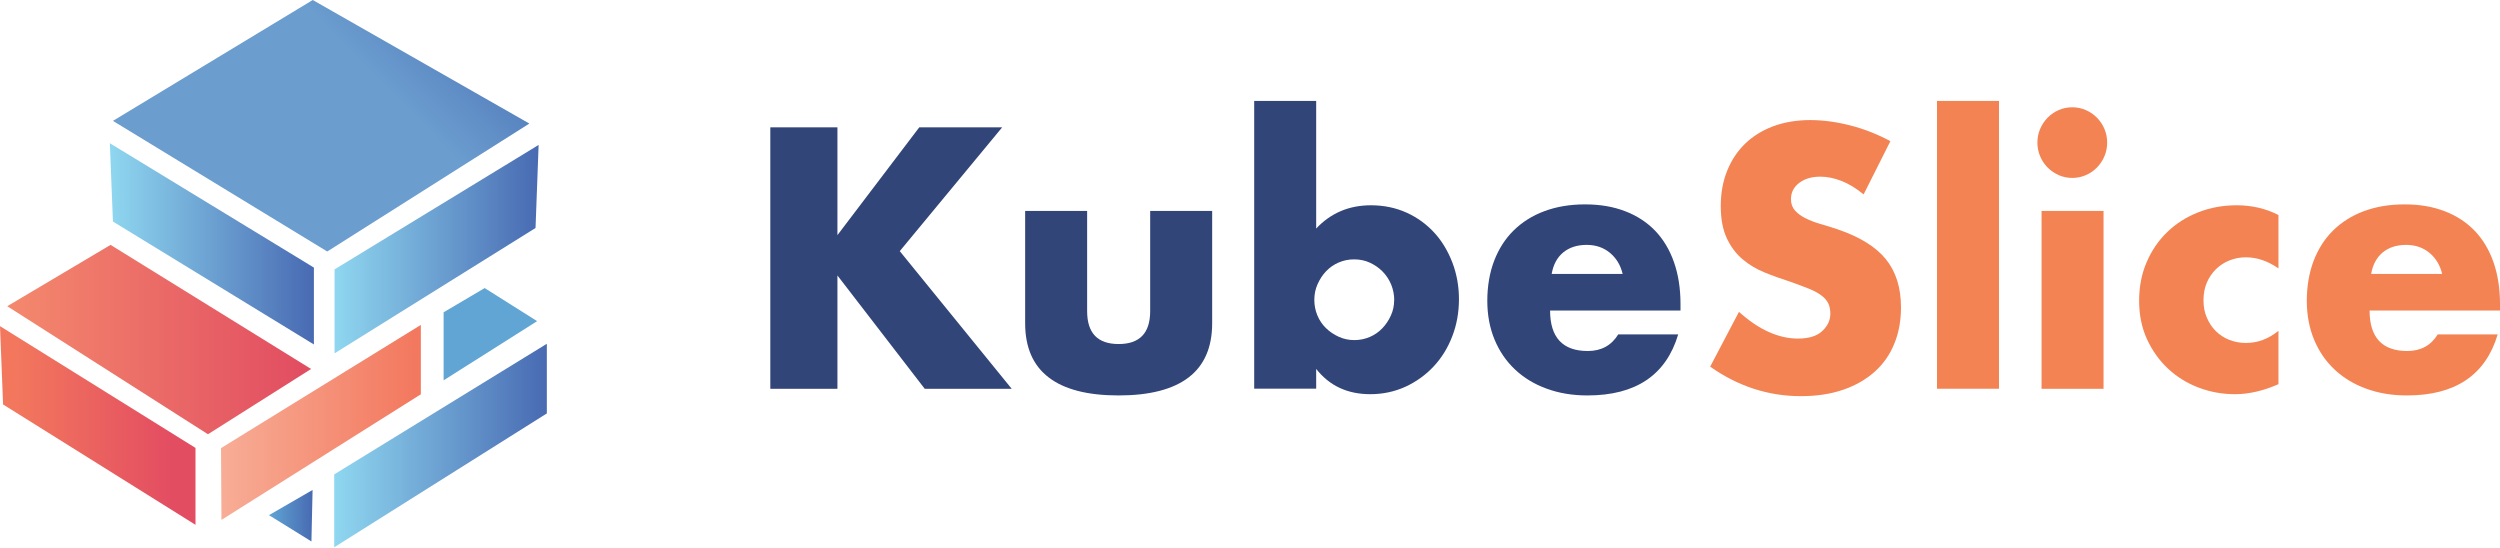
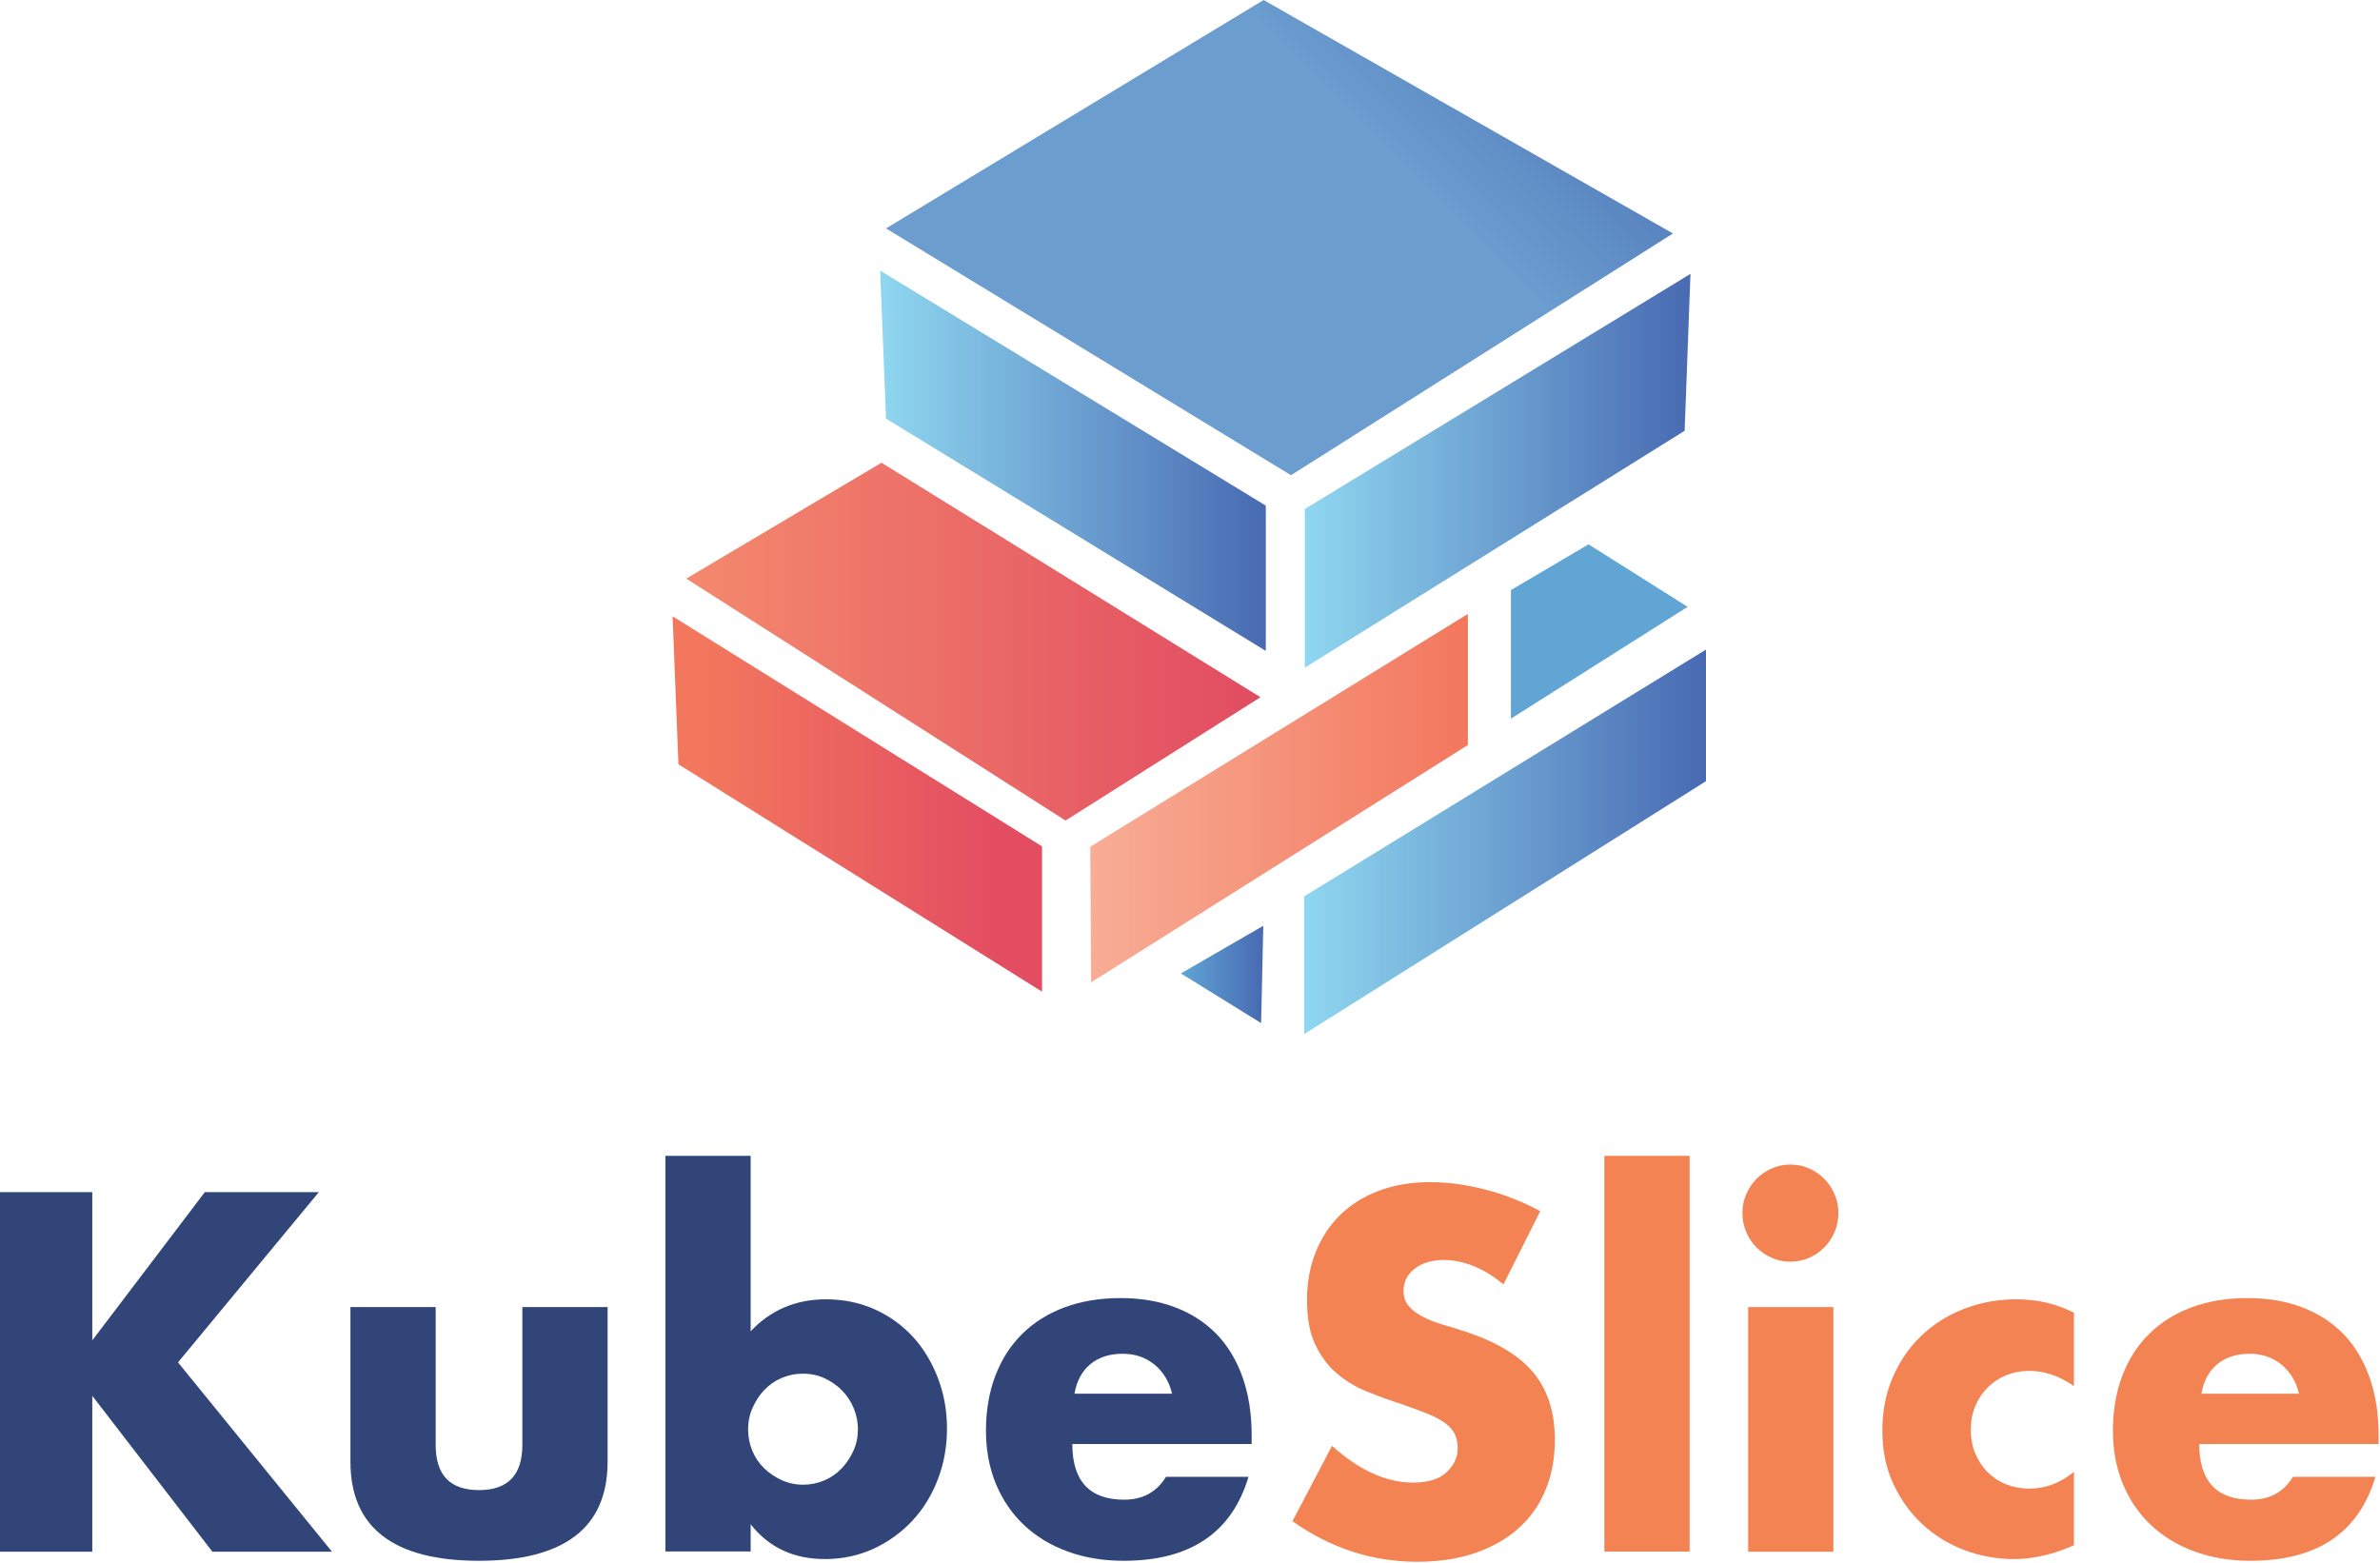
- <svg xmlns="http://www.w3.org/2000/svg" width="931" height="204" viewBox="0 0 931 204" fill="none">
-   <path d="M42.056 45.014L121.862 93.658L197.13 46.013L116.469 0L42.056 45.014Z" fill="url(#paint0_linear_159_466)" />
-   <path d="M203.641 128.018V153.955L124.46 203.797V176.662L203.641 128.018Z" fill="url(#paint1_linear_159_466)" />
-   <path d="M40.906 53.338L42.056 82.504L116.897 128.285V99.651L40.906 53.338Z" fill="url(#paint2_linear_159_466)" />
-   <path d="M0 121.459L1.151 150.625L72.802 195.44V166.806L0 121.459Z" fill="url(#paint3_linear_159_466)" />
-   <path d="M200.583 53.971L199.432 84.901L124.591 131.581V100.317L200.583 53.971Z" fill="url(#paint4_linear_159_466)" />
-   <path d="M41.169 91.194L2.697 114.035L77.438 161.713L115.845 137.407L41.169 91.194Z" fill="url(#paint5_linear_159_466)" />
-   <path d="M200.024 119.595L180.491 107.276L165.201 116.299V141.636L200.024 119.595Z" fill="#60A5D4" />
-   <path d="M115.976 201.633L116.404 182.455L100.16 191.844L115.976 201.633Z" fill="url(#paint6_linear_159_466)" />
-   <path d="M156.718 120.993V146.83L82.469 193.609L82.305 166.873L156.718 120.993Z" fill="url(#paint7_linear_159_466)" />
-   <path d="M311.857 87.565L342.339 47.412H373.215L335.072 93.525L376.767 144.799H344.377L311.857 102.581V144.799H286.866V47.412H311.857V87.565Z" fill="#314579" />
-   <path d="M404.848 78.542V115.865C404.848 124.056 408.761 128.118 416.587 128.118C424.413 128.118 428.326 124.023 428.326 115.865V78.542H451.41V120.393C451.41 129.35 448.483 136.075 442.663 140.537C436.843 144.998 428.129 147.262 416.587 147.262C405.046 147.262 396.332 145.032 390.512 140.537C384.691 136.075 381.765 129.35 381.765 120.393V78.542H404.848Z" fill="#314579" />
-   <path d="M490.145 37.59V85.101C495.571 79.341 502.378 76.445 510.533 76.445C515.366 76.445 519.805 77.377 523.85 79.208C527.894 81.039 531.314 83.57 534.175 86.7C537.036 89.829 539.239 93.558 540.883 97.82C542.494 102.082 543.316 106.61 543.316 111.437C543.316 116.265 542.494 120.96 540.817 125.255C539.173 129.55 536.838 133.312 533.879 136.475C530.92 139.638 527.401 142.168 523.357 144.033C519.312 145.864 514.972 146.796 510.302 146.796C501.786 146.796 495.078 143.667 490.145 137.374V144.732H467.062V37.59H490.145ZM519.213 111.837C519.213 109.773 518.819 107.808 518.063 105.944C517.306 104.113 516.221 102.481 514.873 101.116C513.525 99.751 511.946 98.652 510.138 97.82C508.362 96.988 506.389 96.588 504.285 96.588C502.18 96.588 500.339 96.988 498.53 97.753C496.722 98.519 495.176 99.618 493.861 100.983C492.546 102.348 491.494 103.979 490.672 105.811C489.849 107.642 489.455 109.606 489.455 111.671C489.455 113.735 489.849 115.666 490.606 117.497C491.362 119.295 492.447 120.893 493.795 122.192C495.144 123.523 496.755 124.589 498.563 125.421C500.405 126.254 502.312 126.653 504.351 126.653C506.389 126.653 508.297 126.254 510.105 125.488C511.881 124.722 513.426 123.657 514.774 122.258C516.09 120.893 517.142 119.295 517.964 117.497C518.786 115.699 519.181 113.801 519.181 111.804L519.213 111.837Z" fill="#314579" />
-   <path d="M577.251 115.599C577.251 125.654 581.92 130.715 591.292 130.715C596.323 130.715 600.104 128.651 602.636 124.522H624.963C620.458 139.671 609.18 147.263 591.16 147.263C585.636 147.263 580.572 146.43 575.968 144.732C571.365 143.067 567.452 140.67 564.164 137.574C560.875 134.477 558.376 130.782 556.568 126.453C554.792 122.158 553.871 117.331 553.871 112.004C553.871 106.676 554.726 101.516 556.436 97.088C558.146 92.659 560.547 88.897 563.703 85.801C566.86 82.704 570.641 80.307 575.114 78.642C579.586 76.978 584.617 76.112 590.239 76.112C595.862 76.112 600.729 76.944 605.168 78.642C609.574 80.307 613.323 82.771 616.381 85.934C619.439 89.13 621.774 93.025 623.385 97.62C624.996 102.215 625.818 107.409 625.818 113.169V115.633H577.218L577.251 115.599ZM604.28 102.048C603.524 98.785 601.946 96.155 599.545 94.157C597.178 92.193 594.284 91.194 590.864 91.194C587.28 91.194 584.386 92.16 582.117 94.024C579.849 95.922 578.435 98.586 577.843 102.015H604.247L604.28 102.048Z" fill="#314579" />
-   <path d="M693.951 72.349C691.221 70.119 688.525 68.454 685.796 67.388C683.067 66.323 680.436 65.79 677.904 65.79C674.682 65.79 672.051 66.556 670.012 68.121C667.974 69.686 666.954 71.683 666.954 74.181C666.954 75.912 667.48 77.31 668.5 78.442C669.519 79.574 670.867 80.54 672.511 81.339C674.155 82.171 676.03 82.871 678.134 83.47C680.206 84.069 682.277 84.702 684.316 85.401C692.471 88.164 698.456 91.827 702.237 96.455C706.019 101.083 707.926 107.076 707.926 114.467C707.926 119.461 707.104 123.99 705.427 128.018C703.783 132.08 701.349 135.543 698.16 138.406C694.97 141.269 691.057 143.534 686.421 145.132C681.784 146.73 676.523 147.529 670.67 147.529C658.503 147.529 647.258 143.866 636.867 136.542L647.586 116.132C651.335 119.495 655.018 121.992 658.668 123.623C662.318 125.255 665.935 126.087 669.519 126.087C673.596 126.087 676.655 125.155 678.627 123.257C680.633 121.359 681.62 119.228 681.62 116.798C681.62 115.333 681.357 114.068 680.863 113.002C680.337 111.937 679.515 110.938 678.299 110.039C677.115 109.14 675.569 108.308 673.629 107.509C671.722 106.743 669.387 105.877 666.691 104.912C663.469 103.88 660.279 102.747 657.188 101.482C654.097 100.25 651.335 98.586 648.902 96.521C646.468 94.457 644.528 91.86 643.049 88.697C641.569 85.567 640.813 81.572 640.813 76.744C640.813 71.917 641.602 67.555 643.18 63.626C644.759 59.697 646.962 56.368 649.822 53.571C652.683 50.775 656.169 48.61 660.279 47.045C664.389 45.514 669.026 44.715 674.123 44.715C678.891 44.715 683.856 45.381 689.051 46.712C694.247 48.044 699.212 50.009 703.98 52.572L694.049 72.316L693.951 72.349Z" fill="#F38352" />
-   <path d="M744.425 37.59V144.765H721.342V37.59H744.425Z" fill="#F38352" />
-   <path d="M758.729 53.105C758.729 51.307 759.058 49.609 759.748 48.011C760.439 46.413 761.359 45.014 762.543 43.816C763.727 42.617 765.108 41.652 766.686 40.986C768.265 40.287 769.942 39.954 771.717 39.954C773.493 39.954 775.17 40.287 776.748 40.986C778.327 41.685 779.708 42.617 780.892 43.816C782.075 45.014 783.029 46.413 783.687 48.011C784.377 49.609 784.706 51.307 784.706 53.105C784.706 54.903 784.377 56.601 783.687 58.199C782.996 59.797 782.075 61.196 780.892 62.394C779.708 63.593 778.327 64.558 776.748 65.224C775.17 65.924 773.493 66.256 771.717 66.256C769.942 66.256 768.265 65.924 766.686 65.224C765.108 64.525 763.727 63.593 762.543 62.394C761.359 61.196 760.406 59.797 759.748 58.199C759.058 56.601 758.729 54.903 758.729 53.105ZM783.358 78.542V144.799H760.274V78.542H783.358Z" fill="#F38352" />
-   <path d="M848.498 99.951C844.519 97.187 840.475 95.822 836.397 95.822C834.194 95.822 832.123 96.222 830.215 96.988C828.308 97.753 826.631 98.852 825.184 100.284C823.738 101.716 822.62 103.38 821.798 105.311C820.976 107.242 820.581 109.407 820.581 111.837C820.581 114.268 820.976 116.299 821.798 118.23C822.62 120.161 823.705 121.859 825.119 123.257C826.533 124.656 828.21 125.788 830.15 126.553C832.09 127.319 834.194 127.719 836.397 127.719C840.738 127.719 844.782 126.22 848.498 123.191V143.068C842.809 145.565 837.417 146.797 832.32 146.797C827.552 146.797 823.014 145.964 818.74 144.333C814.432 142.701 810.65 140.337 807.395 137.308C804.107 134.244 801.509 130.582 799.536 126.32C797.596 122.059 796.61 117.297 796.61 112.037C796.61 106.776 797.53 101.982 799.405 97.653C801.279 93.292 803.811 89.563 807.066 86.433C810.289 83.303 814.136 80.84 818.608 79.075C823.08 77.311 827.848 76.445 832.945 76.445C838.568 76.445 843.73 77.643 848.498 80.074V99.951Z" fill="#F38352" />
-   <path d="M882.433 115.599C882.433 125.654 887.102 130.715 896.473 130.715C901.504 130.715 905.286 128.651 907.818 124.522H930.145C925.64 139.671 914.361 147.263 896.342 147.263C890.818 147.263 885.754 146.43 881.15 144.732C876.547 143.067 872.634 140.67 869.345 137.574C866.057 134.477 863.558 130.782 861.75 126.453C859.974 122.158 859.053 117.331 859.053 112.004C859.053 106.676 859.908 101.516 861.618 97.088C863.328 92.659 865.728 88.897 868.885 85.801C872.042 82.704 875.823 80.307 880.295 78.642C884.767 76.978 889.798 76.112 895.421 76.112C901.044 76.112 905.911 76.944 910.35 78.642C914.756 80.307 918.505 82.771 921.563 85.934C924.621 89.13 926.955 93.025 928.567 97.62C930.178 102.215 931 107.409 931 113.169V115.633H882.4L882.433 115.599ZM909.462 102.048C908.706 98.785 907.127 96.155 904.727 94.157C902.359 92.193 899.466 91.194 896.046 91.194C892.462 91.194 889.568 92.16 887.299 94.024C885.03 95.922 883.616 98.586 883.024 102.015H909.429L909.462 102.048Z" fill="#F38352" />
+ <svg xmlns="http://www.w3.org/2000/svg" width="469" height="308" viewBox="0 0 469 308" fill="none">
+   <path d="M174.596 45.014L254.402 93.658L329.67 46.013L249.009 0L174.596 45.014Z" fill="url(#paint0_linear_159_469)" />
+   <path d="M336.181 128.018V153.955L257 203.797V176.662L336.181 128.018Z" fill="url(#paint1_linear_159_469)" />
+   <path d="M173.446 53.338L174.596 82.504L249.437 128.285V99.651L173.446 53.338Z" fill="url(#paint2_linear_159_469)" />
+   <path d="M132.54 121.459L133.691 150.625L205.341 195.44V166.806L132.54 121.459Z" fill="url(#paint3_linear_159_469)" />
+   <path d="M333.122 53.971L331.972 84.901L257.131 131.581V100.317L333.122 53.971Z" fill="url(#paint4_linear_159_469)" />
+   <path d="M173.709 91.194L135.236 114.035L209.978 161.713L248.384 137.407L173.709 91.194Z" fill="url(#paint5_linear_159_469)" />
+   <path d="M332.563 119.595L313.031 107.276L297.741 116.299V141.636L332.563 119.595Z" fill="#60A5D4" />
+   <path d="M248.516 201.633L248.943 182.455L232.699 191.844L248.516 201.633Z" fill="url(#paint6_linear_159_469)" />
+   <path d="M289.257 120.993V146.83L215.009 193.609L214.844 166.873L289.257 120.993Z" fill="url(#paint7_linear_159_469)" />
+   <path d="M18.185 264.163L40.366 234.944H62.834L35.078 268.5L65.418 305.81H41.85L18.185 275.09V305.81H0V234.944H18.185V264.163Z" fill="#314579" />
+   <path d="M85.853 257.597V284.756C85.853 290.716 88.7 293.672 94.395 293.672C100.09 293.672 102.937 290.692 102.937 284.756V257.597H119.734V288.051C119.734 294.569 117.605 299.463 113.369 302.709C109.134 305.956 102.793 307.603 94.395 307.603C85.996 307.603 79.655 305.98 75.42 302.709C71.185 299.463 69.055 294.569 69.055 288.051V257.597H85.853Z" fill="#314579" />
+   <path d="M147.922 227.797V262.37C151.87 258.178 156.823 256.071 162.757 256.071C166.274 256.071 169.504 256.749 172.448 258.082C175.391 259.414 177.879 261.255 179.961 263.533C182.043 265.81 183.646 268.524 184.842 271.625C186.015 274.726 186.613 278.021 186.613 281.534C186.613 285.047 186.015 288.463 184.794 291.589C183.598 294.714 181.899 297.452 179.746 299.753C177.592 302.055 175.032 303.896 172.089 305.253C169.146 306.585 165.987 307.264 162.589 307.264C156.392 307.264 151.511 304.986 147.922 300.407V305.762H131.124V227.797H147.922ZM169.074 281.825C169.074 280.323 168.787 278.893 168.236 277.536C167.686 276.204 166.896 275.017 165.915 274.023C164.934 273.03 163.786 272.231 162.47 271.625C161.178 271.019 159.742 270.728 158.211 270.728C156.679 270.728 155.339 271.019 154.023 271.576C152.707 272.134 151.583 272.933 150.626 273.926C149.668 274.92 148.903 276.107 148.305 277.44C147.706 278.772 147.419 280.201 147.419 281.704C147.419 283.206 147.706 284.611 148.257 285.943C148.807 287.252 149.597 288.415 150.578 289.36C151.559 290.329 152.731 291.104 154.047 291.71C155.387 292.315 156.775 292.606 158.258 292.606C159.742 292.606 161.13 292.315 162.446 291.758C163.738 291.201 164.863 290.426 165.844 289.408C166.801 288.415 167.566 287.252 168.165 285.943C168.763 284.635 169.05 283.254 169.05 281.801L169.074 281.825Z" fill="#314579" />
+   <path d="M211.306 284.562C211.306 291.879 214.703 295.562 221.523 295.562C225.184 295.562 227.935 294.06 229.778 291.055H246.025C242.747 302.079 234.539 307.603 221.427 307.603C217.407 307.603 213.722 306.997 210.372 305.762C207.023 304.55 204.175 302.806 201.782 300.553C199.39 298.299 197.571 295.61 196.255 292.46C194.963 289.335 194.293 285.822 194.293 281.946C194.293 278.069 194.915 274.314 196.159 271.092C197.404 267.869 199.15 265.132 201.447 262.878C203.744 260.625 206.496 258.881 209.75 257.669C213.004 256.458 216.665 255.828 220.757 255.828C224.849 255.828 228.39 256.434 231.62 257.669C234.827 258.881 237.554 260.674 239.78 262.975C242.005 265.301 243.704 268.136 244.876 271.479C246.049 274.823 246.647 278.602 246.647 282.794V284.586H211.282L211.306 284.562ZM230.974 274.702C230.424 272.327 229.275 270.413 227.529 268.96C225.806 267.53 223.7 266.803 221.212 266.803C218.604 266.803 216.498 267.506 214.847 268.863C213.196 270.244 212.167 272.182 211.736 274.677H230.95L230.974 274.702Z" fill="#314579" />
+   <path d="M296.225 253.09C294.239 251.467 292.277 250.256 290.291 249.481C288.305 248.705 286.391 248.318 284.549 248.318C282.204 248.318 280.29 248.875 278.806 250.014C277.323 251.152 276.581 252.606 276.581 254.423C276.581 255.683 276.964 256.7 277.705 257.524C278.447 258.348 279.428 259.05 280.625 259.632C281.821 260.238 283.185 260.746 284.716 261.183C286.224 261.619 287.731 262.079 289.215 262.588C295.149 264.599 299.504 267.264 302.255 270.631C305.007 273.999 306.395 278.36 306.395 283.739C306.395 287.373 305.797 290.668 304.576 293.599C303.38 296.555 301.609 299.075 299.288 301.158C296.967 303.242 294.12 304.889 290.746 306.052C287.372 307.215 283.544 307.797 279.285 307.797C270.431 307.797 262.248 305.132 254.687 299.802L262.487 284.95C265.215 287.397 267.895 289.214 270.551 290.401C273.207 291.588 275.839 292.194 278.447 292.194C281.414 292.194 283.639 291.516 285.075 290.135C286.535 288.754 287.253 287.203 287.253 285.434C287.253 284.368 287.061 283.448 286.702 282.673C286.319 281.897 285.721 281.17 284.836 280.516C283.974 279.862 282.85 279.256 281.438 278.675C280.05 278.118 278.351 277.488 276.389 276.785C274.044 276.034 271.723 275.21 269.474 274.29C267.225 273.393 265.215 272.182 263.444 270.68C261.674 269.178 260.262 267.288 259.185 264.986C258.109 262.709 257.558 259.802 257.558 256.289C257.558 252.776 258.133 249.602 259.281 246.743C260.43 243.884 262.033 241.461 264.114 239.426C266.196 237.391 268.732 235.816 271.723 234.677C274.714 233.563 278.088 232.981 281.797 232.981C285.267 232.981 288.88 233.466 292.66 234.435C296.441 235.404 300.054 236.834 303.523 238.699L296.297 253.066L296.225 253.09Z" fill="#F38352" />
+   <path d="M332.955 227.797V305.786H316.158V227.797H332.955Z" fill="#F38352" />
+   <path d="M343.363 239.087C343.363 237.778 343.603 236.543 344.105 235.38C344.608 234.217 345.277 233.199 346.139 232.327C347 231.455 348.005 230.752 349.154 230.268C350.302 229.759 351.523 229.517 352.815 229.517C354.107 229.517 355.327 229.759 356.476 230.268C357.624 230.776 358.629 231.455 359.491 232.327C360.352 233.199 361.046 234.217 361.524 235.38C362.027 236.543 362.266 237.778 362.266 239.087C362.266 240.395 362.027 241.63 361.524 242.793C361.022 243.956 360.352 244.974 359.491 245.846C358.629 246.718 357.624 247.421 356.476 247.905C355.327 248.414 354.107 248.657 352.815 248.657C351.523 248.657 350.302 248.414 349.154 247.905C348.005 247.397 347 246.718 346.139 245.846C345.277 244.974 344.584 243.956 344.105 242.793C343.603 241.63 343.363 240.395 343.363 239.087ZM361.285 257.597V305.81H344.488V257.597H361.285Z" fill="#F38352" />
+   <path d="M408.686 273.176C405.79 271.165 402.847 270.171 399.88 270.171C398.277 270.171 396.77 270.462 395.382 271.019C393.994 271.577 392.774 272.376 391.721 273.418C390.668 274.46 389.855 275.671 389.256 277.076C388.658 278.481 388.371 280.056 388.371 281.825C388.371 283.594 388.658 285.071 389.256 286.477C389.855 287.882 390.644 289.117 391.673 290.135C392.702 291.153 393.922 291.976 395.334 292.534C396.746 293.091 398.277 293.382 399.88 293.382C403.039 293.382 405.982 292.291 408.686 290.087V304.551C404.546 306.368 400.622 307.264 396.913 307.264C393.444 307.264 390.142 306.658 387.031 305.471C383.897 304.284 381.145 302.564 378.776 300.359C376.383 298.13 374.493 295.465 373.057 292.364C371.646 289.263 370.928 285.798 370.928 281.97C370.928 278.142 371.598 274.653 372.962 271.504C374.325 268.33 376.168 265.617 378.537 263.339C380.882 261.062 383.681 259.269 386.935 257.985C390.19 256.701 393.659 256.071 397.368 256.071C401.46 256.071 405.216 256.943 408.686 258.712V273.176Z" fill="#F38352" />
+   <path d="M433.379 284.562C433.379 291.879 436.777 295.562 443.596 295.562C447.257 295.562 450.009 294.06 451.851 291.055H468.098C464.82 302.079 456.613 307.603 443.501 307.603C439.481 307.603 435.796 306.997 432.446 305.762C429.096 304.55 426.249 302.806 423.856 300.553C421.463 298.299 419.645 295.61 418.329 292.46C417.037 289.335 416.367 285.822 416.367 281.946C416.367 278.069 416.989 274.314 418.233 271.092C419.477 267.869 421.224 265.132 423.521 262.878C425.818 260.625 428.57 258.881 431.824 257.669C435.078 256.458 438.739 255.828 442.831 255.828C446.922 255.828 450.464 256.434 453.694 257.669C456.9 258.881 459.628 260.674 461.853 262.975C464.079 265.301 465.778 268.136 466.95 271.479C468.122 274.823 468.721 278.602 468.721 282.794V284.586H433.355L433.379 284.562ZM453.048 274.702C452.498 272.327 451.349 270.413 449.602 268.96C447.88 267.53 445.774 266.803 443.285 266.803C440.677 266.803 438.572 267.506 436.921 268.863C435.27 270.244 434.241 272.182 433.81 274.677H453.024L453.048 274.702Z" fill="#F38352" />
  <defs>
-     <linearGradient id="paint0_linear_159_466" x1="101.837" y1="63.493" x2="179.84" y2="-13.545" gradientUnits="userSpaceOnUse">
+     <linearGradient id="paint0_linear_159_469" x1="234.377" y1="63.493" x2="312.38" y2="-13.545" gradientUnits="userSpaceOnUse">
      <stop offset="0.47" stop-color="#6B9DCF" />
      <stop offset="1" stop-color="#466AB0" />
    </linearGradient>
-     <linearGradient id="paint1_linear_159_466" x1="124.46" y1="165.907" x2="203.641" y2="165.907" gradientUnits="userSpaceOnUse">
+     <linearGradient id="paint1_linear_159_469" x1="257" y1="165.907" x2="336.181" y2="165.907" gradientUnits="userSpaceOnUse">
      <stop stop-color="#8FD7F0" />
      <stop offset="1" stop-color="#486AB2" />
    </linearGradient>
-     <linearGradient id="paint2_linear_159_466" x1="40.906" y1="90.795" x2="116.897" y2="90.795" gradientUnits="userSpaceOnUse">
+     <linearGradient id="paint2_linear_159_469" x1="173.446" y1="90.795" x2="249.437" y2="90.795" gradientUnits="userSpaceOnUse">
      <stop stop-color="#8FD7F0" />
      <stop offset="1" stop-color="#486AB2" />
    </linearGradient>
-     <linearGradient id="paint3_linear_159_466" x1="0" y1="158.449" x2="72.802" y2="158.449" gradientUnits="userSpaceOnUse">
+     <linearGradient id="paint3_linear_159_469" x1="132.54" y1="158.449" x2="205.341" y2="158.449" gradientUnits="userSpaceOnUse">
      <stop offset="0.09" stop-color="#F2775D" />
      <stop offset="0.88" stop-color="#E34D62" />
    </linearGradient>
-     <linearGradient id="paint4_linear_159_466" x1="124.591" y1="92.792" x2="200.583" y2="92.792" gradientUnits="userSpaceOnUse">
+     <linearGradient id="paint4_linear_159_469" x1="257.131" y1="92.792" x2="333.122" y2="92.792" gradientUnits="userSpaceOnUse">
      <stop stop-color="#8FD7F0" />
      <stop offset="1" stop-color="#486AB2" />
    </linearGradient>
-     <linearGradient id="paint5_linear_159_466" x1="2.697" y1="126.453" x2="115.845" y2="126.453" gradientUnits="userSpaceOnUse">
+     <linearGradient id="paint5_linear_159_469" x1="135.236" y1="126.453" x2="248.384" y2="126.453" gradientUnits="userSpaceOnUse">
      <stop stop-color="#F4896D" />
      <stop offset="1" stop-color="#E14C61" />
    </linearGradient>
-     <linearGradient id="paint6_linear_159_466" x1="100.16" y1="192.044" x2="116.404" y2="192.044" gradientUnits="userSpaceOnUse">
+     <linearGradient id="paint6_linear_159_469" x1="232.699" y1="192.044" x2="248.943" y2="192.044" gradientUnits="userSpaceOnUse">
      <stop stop-color="#60A5D4" />
      <stop offset="1" stop-color="#486AB2" />
    </linearGradient>
-     <linearGradient id="paint7_linear_159_466" x1="82.305" y1="157.318" x2="156.718" y2="157.318" gradientUnits="userSpaceOnUse">
+     <linearGradient id="paint7_linear_159_469" x1="214.844" y1="157.318" x2="289.257" y2="157.318" gradientUnits="userSpaceOnUse">
      <stop stop-color="#F8AD96" />
      <stop offset="1" stop-color="#F2775D" />
    </linearGradient>
  </defs>
</svg>
